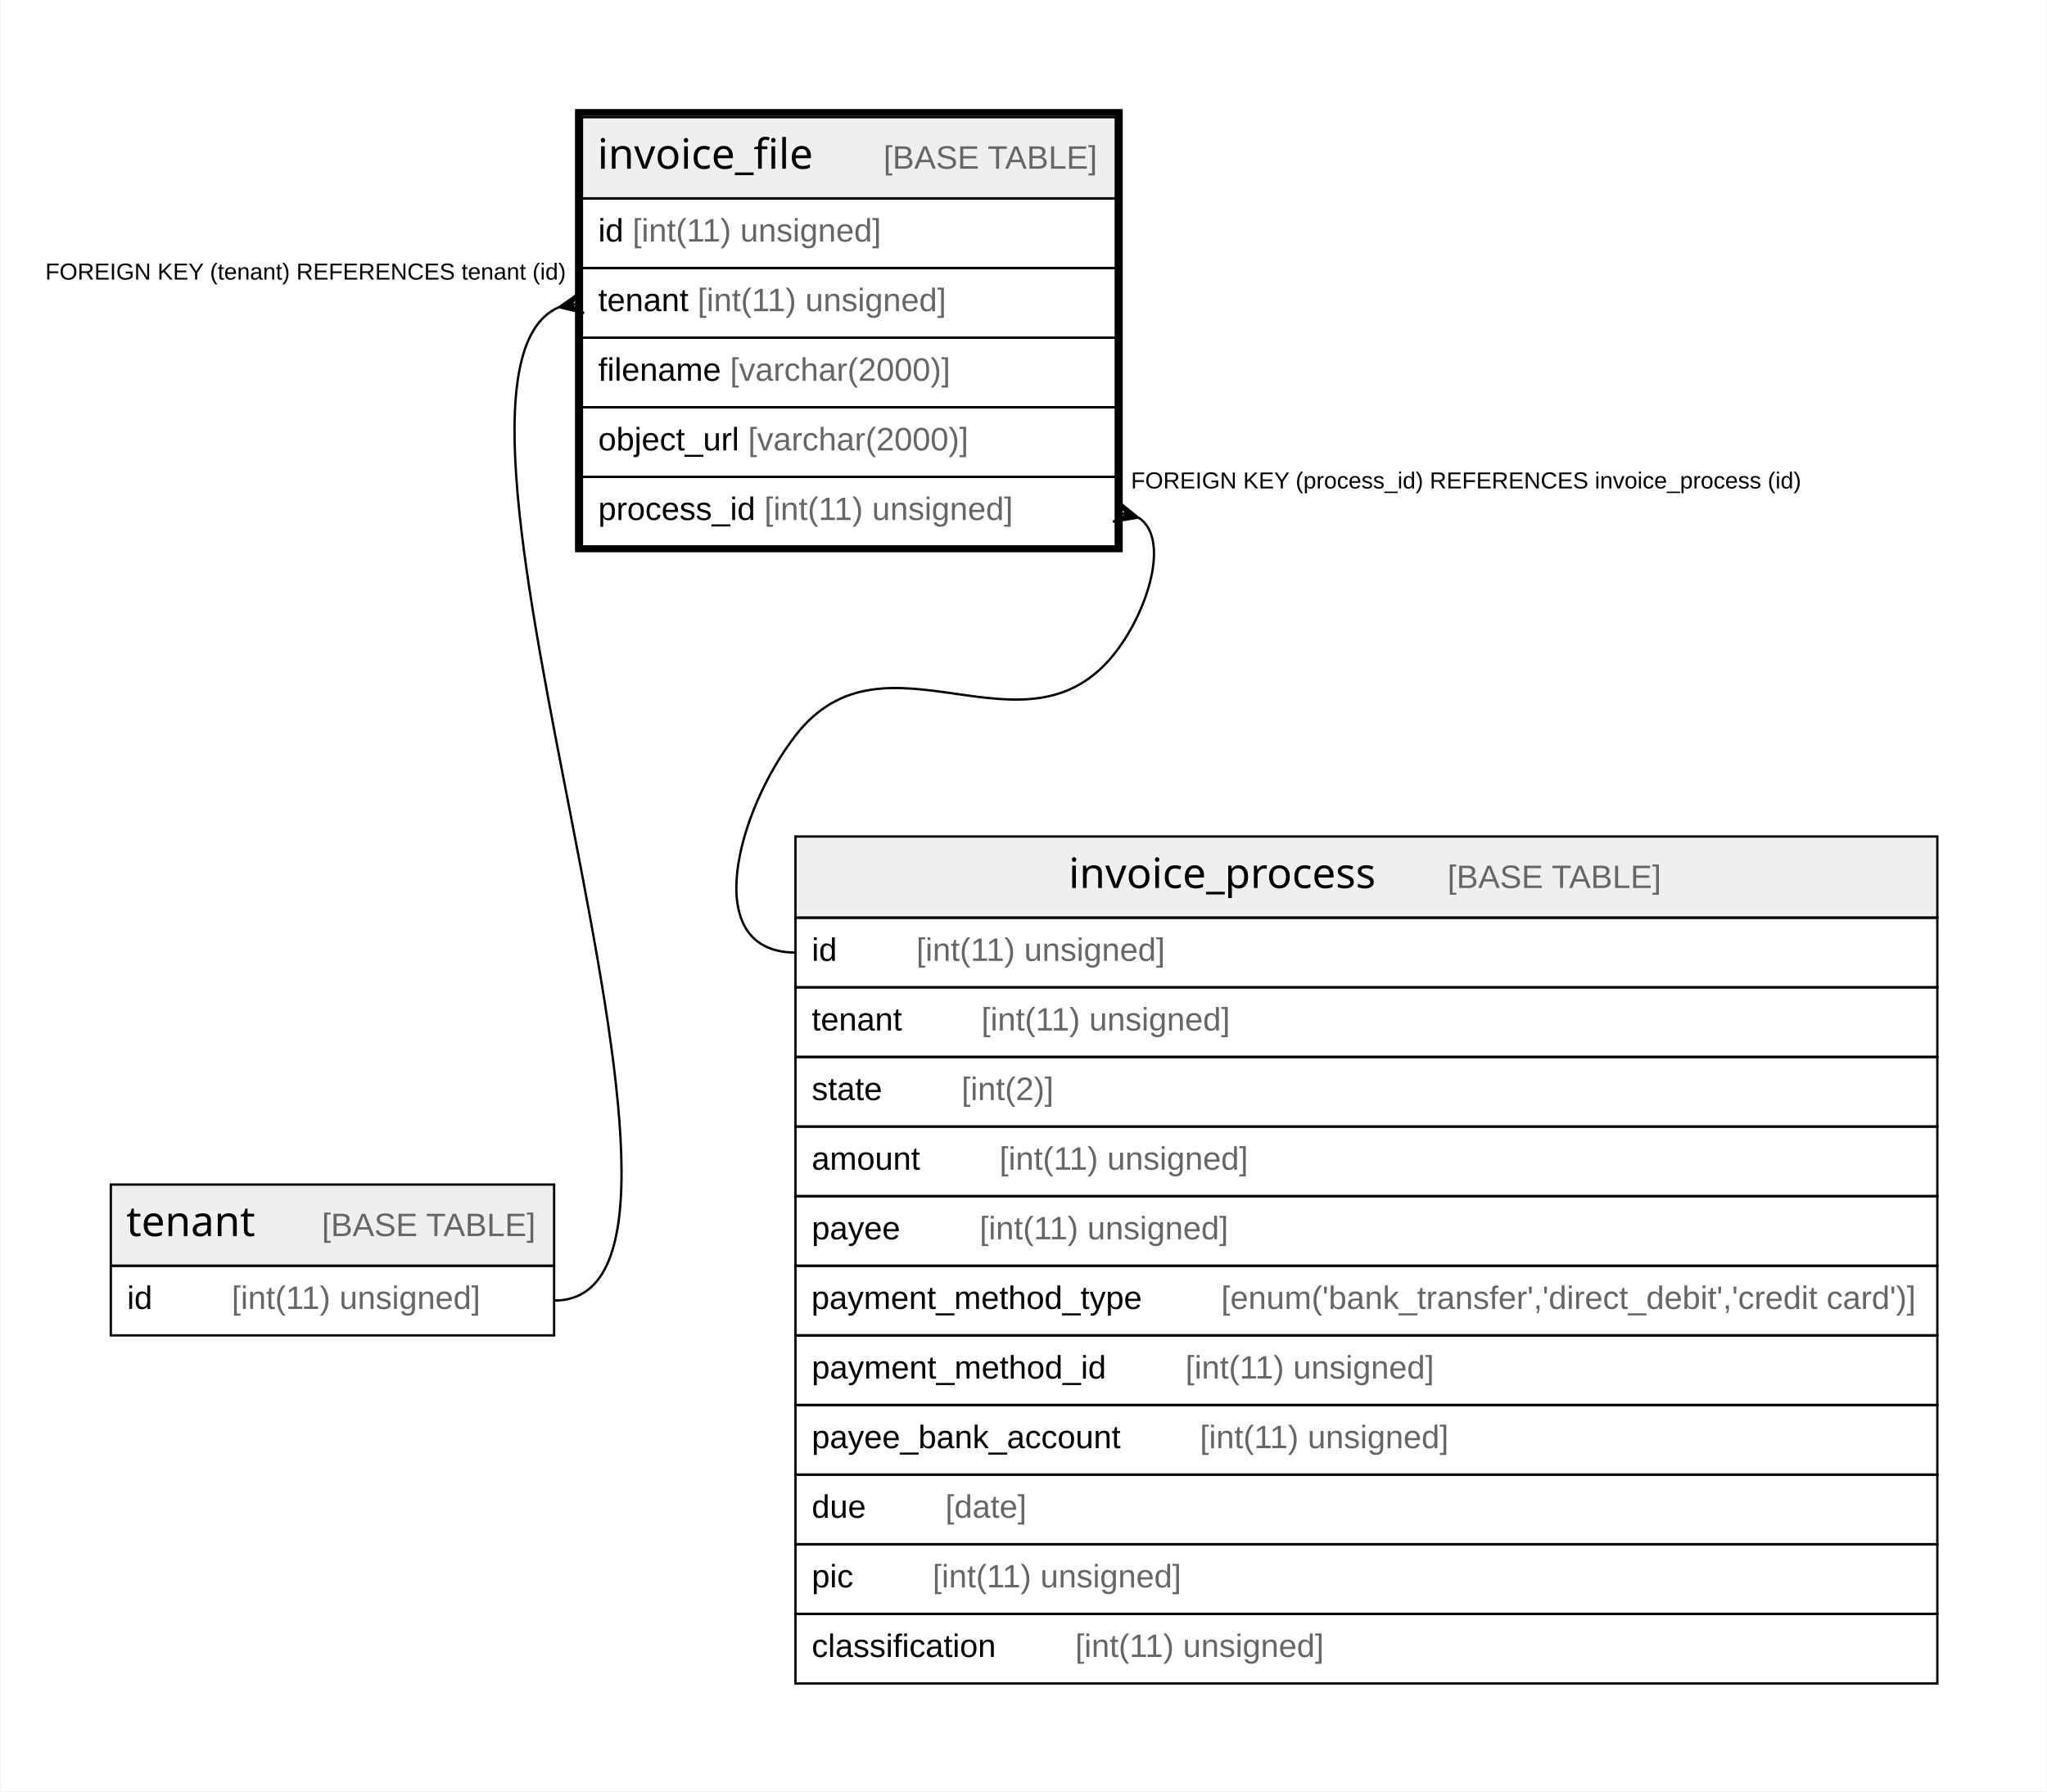
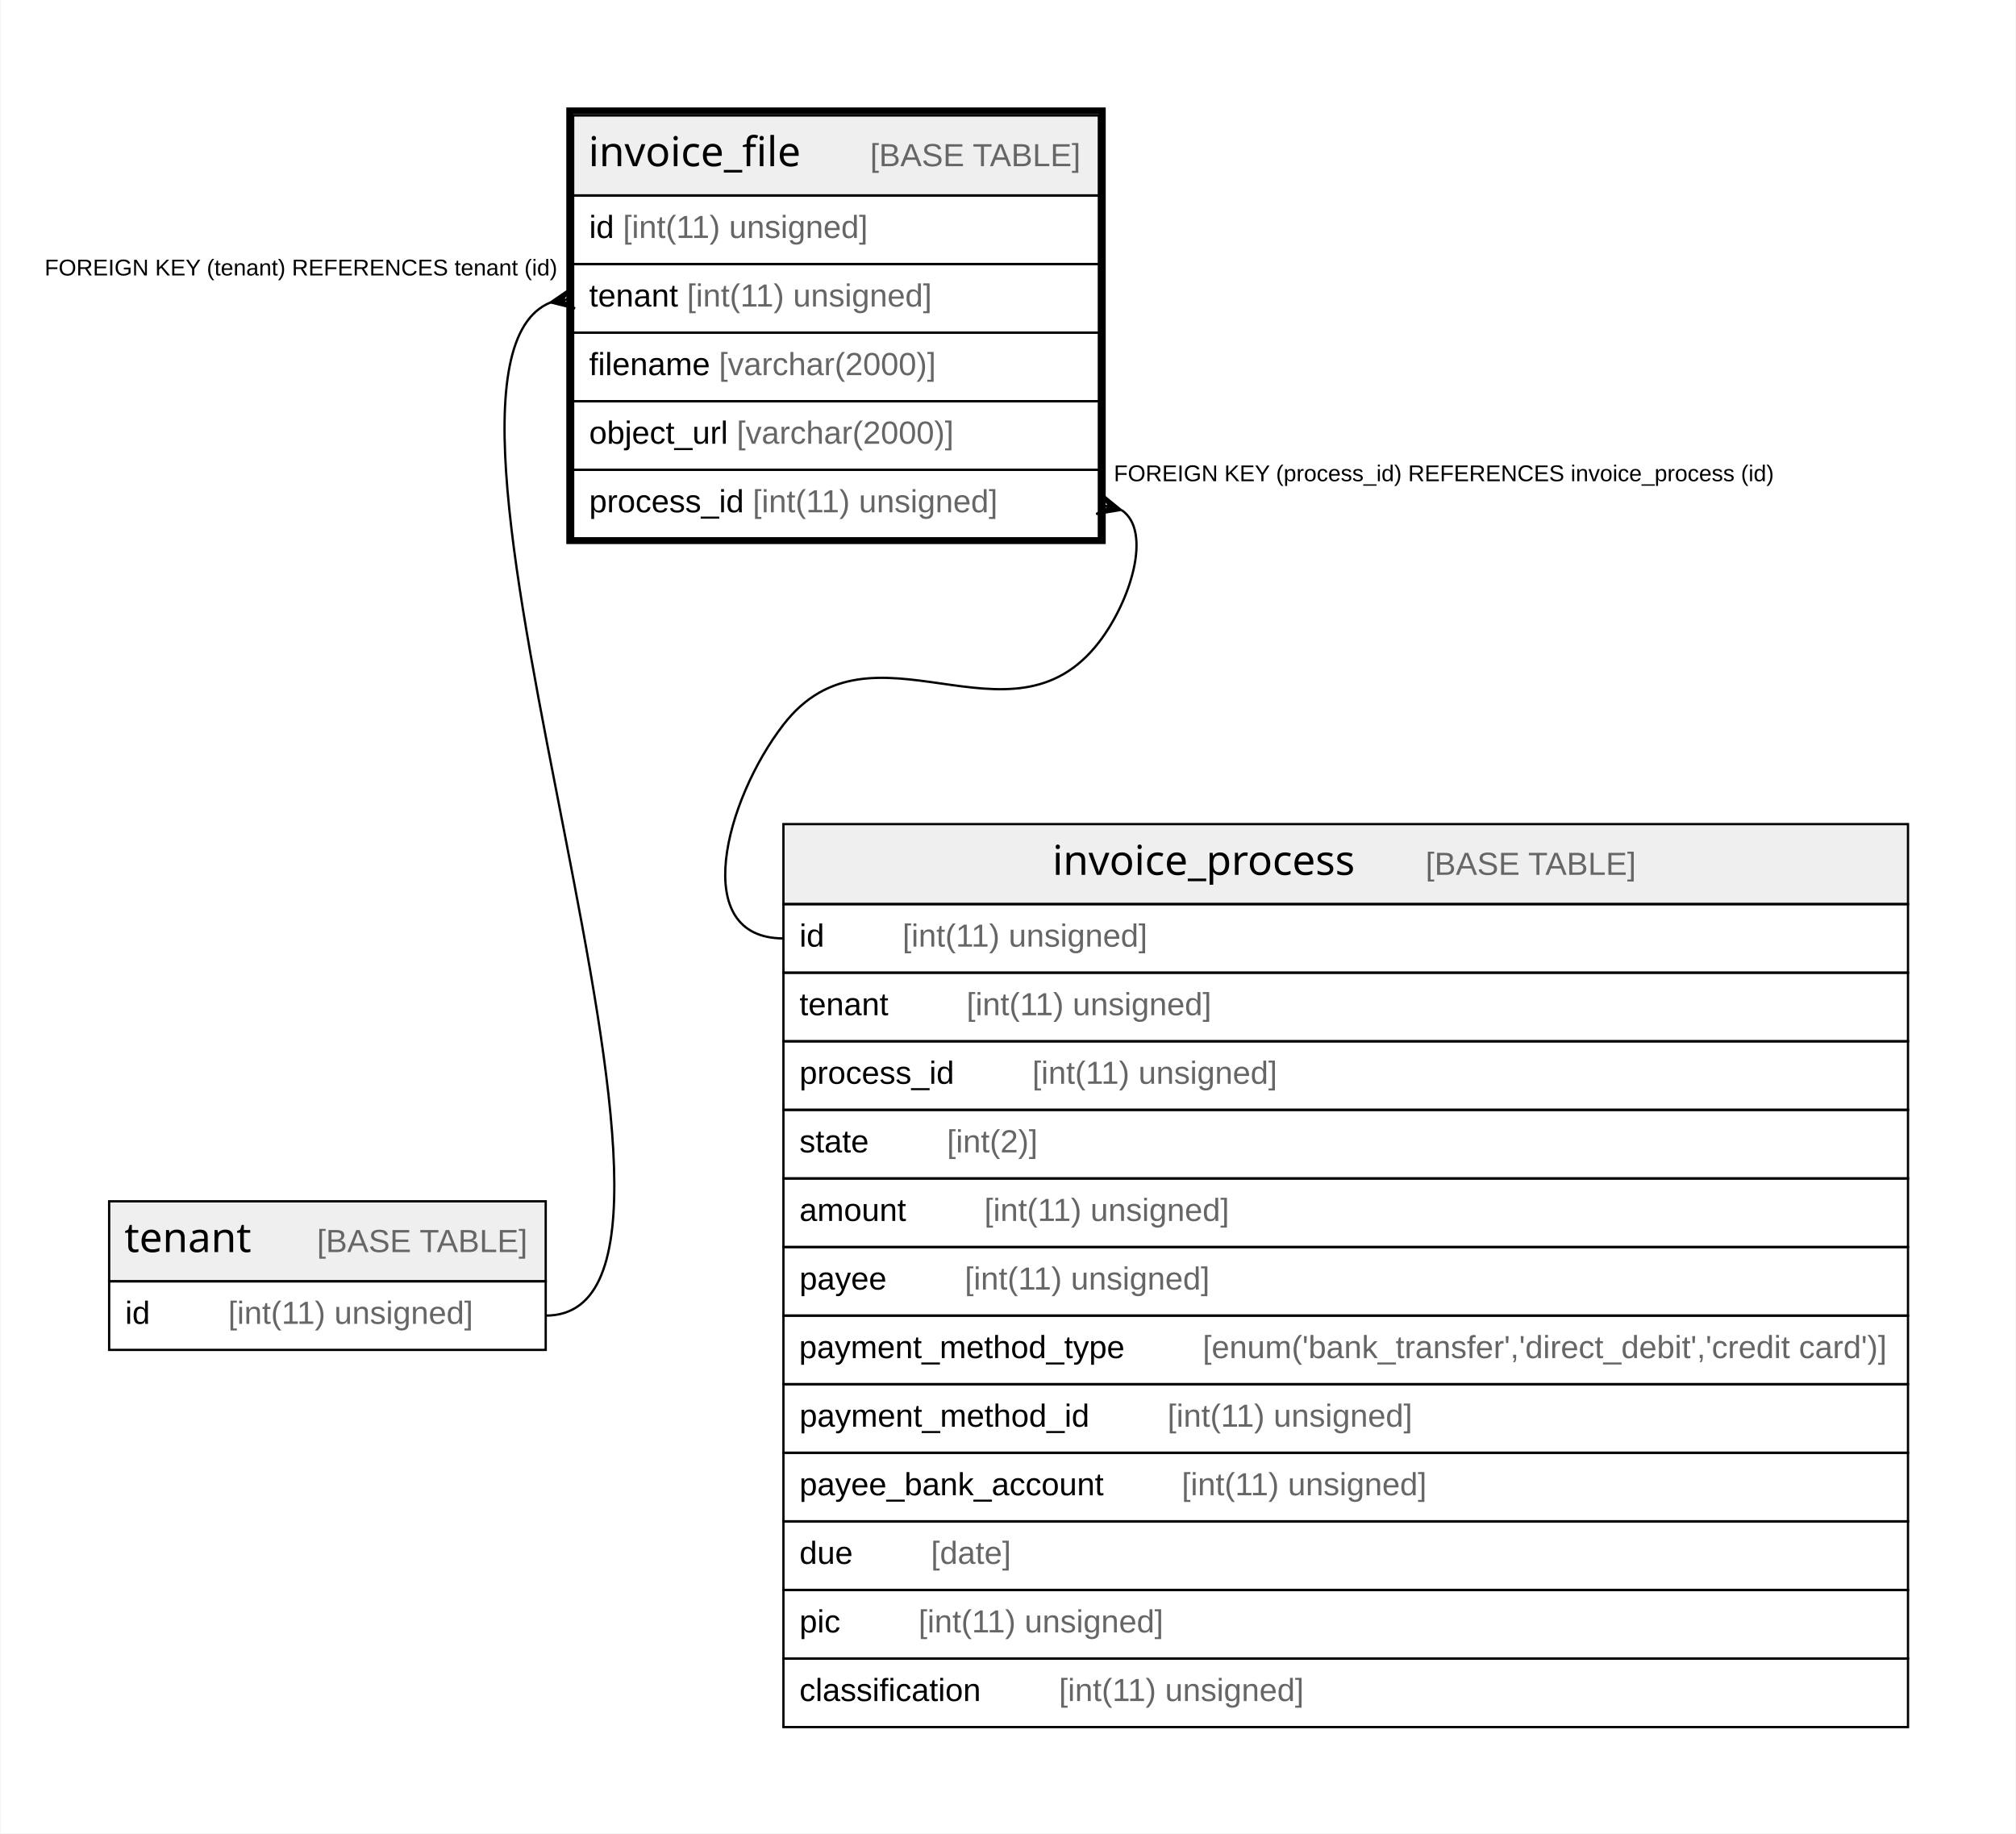
- <svg xmlns="http://www.w3.org/2000/svg" width="882pt" height="772pt" viewBox="0.00 0.00 881.50 772.00">
-   <g id="graph0" class="graph" transform="scale(1 1) rotate(0) translate(4 768)">
-     <polygon fill="#ffffff" stroke="transparent" points="-4,4 -4,-768 877.5,-768 877.5,4 -4,4" />
+ <svg xmlns="http://www.w3.org/2000/svg" width="882pt" height="802pt" viewBox="0.00 0.00 881.50 802.00">
+   <g id="graph0" class="graph" transform="scale(1 1) rotate(0) translate(4 798)">
+     <polygon fill="#ffffff" stroke="transparent" points="-4,4 -4,-798 877.5,-798 877.5,4 -4,4" />
    <g id="node1" class="node">
-       <polygon fill="#efefef" stroke="transparent" points="246.5,-682.5 246.5,-717.5 476.5,-717.5 476.5,-682.5 246.5,-682.5" />
-       <polygon fill="none" stroke="#000000" points="246.5,-682.5 246.5,-717.5 476.5,-717.5 476.5,-682.5 246.5,-682.5" />
-       <text text-anchor="start" x="253.211" y="-695.3" font-family="Arial Bold" font-size="18.00" fill="#000000">invoice_file</text>
-       <text text-anchor="start" x="342.221" y="-695.3" font-family="Arial" font-size="14.00" fill="#000000">    </text>
-       <text text-anchor="start" x="376.426" y="-695.3" font-family="Arial" font-size="14.00" fill="#666666">[BASE TABLE]</text>
+       <polygon fill="#efefef" stroke="transparent" points="246.5,-712.5 246.5,-747.5 476.5,-747.5 476.5,-712.5 246.5,-712.5" />
+       <polygon fill="none" stroke="#000000" points="246.5,-712.5 246.5,-747.5 476.5,-747.5 476.5,-712.5 246.5,-712.5" />
+       <text text-anchor="start" x="253.211" y="-725.3" font-family="Arial Bold" font-size="18.00" fill="#000000">invoice_file</text>
+       <text text-anchor="start" x="342.221" y="-725.3" font-family="Arial" font-size="14.00" fill="#000000">    </text>
+       <text text-anchor="start" x="376.426" y="-725.3" font-family="Arial" font-size="14.00" fill="#666666">[BASE TABLE]</text>
+       <polygon fill="none" stroke="#000000" points="246.5,-682.5 246.5,-712.5 476.5,-712.5 476.5,-682.5 246.5,-682.5" />
+       <text text-anchor="start" x="253.5" y="-693.9" font-family="Arial" font-size="14.00" fill="#000000">id </text>
+       <text text-anchor="start" x="268.28" y="-693.9" font-family="Arial" font-size="14.00" fill="#666666">[int(11) unsigned]</text>
      <polygon fill="none" stroke="#000000" points="246.5,-652.5 246.5,-682.5 476.5,-682.5 476.5,-652.5 246.5,-652.5" />
-       <text text-anchor="start" x="253.5" y="-663.9" font-family="Arial" font-size="14.00" fill="#000000">id </text>
-       <text text-anchor="start" x="268.28" y="-663.9" font-family="Arial" font-size="14.00" fill="#666666">[int(11) unsigned]</text>
+       <text text-anchor="start" x="253.5" y="-663.9" font-family="Arial" font-size="14.00" fill="#000000">tenant </text>
+       <text text-anchor="start" x="296.302" y="-663.9" font-family="Arial" font-size="14.00" fill="#666666">[int(11) unsigned]</text>
      <polygon fill="none" stroke="#000000" points="246.5,-622.5 246.5,-652.5 476.5,-652.5 476.5,-622.5 246.5,-622.5" />
-       <text text-anchor="start" x="253.5" y="-633.9" font-family="Arial" font-size="14.00" fill="#000000">tenant </text>
-       <text text-anchor="start" x="296.302" y="-633.9" font-family="Arial" font-size="14.00" fill="#666666">[int(11) unsigned]</text>
+       <text text-anchor="start" x="253.5" y="-633.9" font-family="Arial" font-size="14.00" fill="#000000">filename </text>
+       <text text-anchor="start" x="310.285" y="-633.9" font-family="Arial" font-size="14.00" fill="#666666">[varchar(2000)]</text>
      <polygon fill="none" stroke="#000000" points="246.5,-592.5 246.5,-622.5 476.5,-622.5 476.5,-592.5 246.5,-592.5" />
-       <text text-anchor="start" x="253.5" y="-603.9" font-family="Arial" font-size="14.00" fill="#000000">filename </text>
-       <text text-anchor="start" x="310.285" y="-603.9" font-family="Arial" font-size="14.00" fill="#666666">[varchar(2000)]</text>
+       <text text-anchor="start" x="253.5" y="-603.9" font-family="Arial" font-size="14.00" fill="#000000">object_url </text>
+       <text text-anchor="start" x="318.068" y="-603.9" font-family="Arial" font-size="14.00" fill="#666666">[varchar(2000)]</text>
      <polygon fill="none" stroke="#000000" points="246.5,-562.5 246.5,-592.5 476.5,-592.5 476.5,-562.5 246.5,-562.5" />
-       <text text-anchor="start" x="253.5" y="-573.9" font-family="Arial" font-size="14.00" fill="#000000">object_url </text>
-       <text text-anchor="start" x="318.068" y="-573.9" font-family="Arial" font-size="14.00" fill="#666666">[varchar(2000)]</text>
-       <polygon fill="none" stroke="#000000" points="246.5,-532.5 246.5,-562.5 476.5,-562.5 476.5,-532.5 246.5,-532.5" />
-       <text text-anchor="start" x="253.5" y="-543.9" font-family="Arial" font-size="14.00" fill="#000000">process_id </text>
-       <text text-anchor="start" x="325.071" y="-543.9" font-family="Arial" font-size="14.00" fill="#666666">[int(11) unsigned]</text>
-       <polygon fill="none" stroke="#000000" stroke-width="3" points="245,-531.5 245,-719.5 478,-719.5 478,-531.5 245,-531.5" />
+       <text text-anchor="start" x="253.5" y="-573.9" font-family="Arial" font-size="14.00" fill="#000000">process_id </text>
+       <text text-anchor="start" x="325.071" y="-573.9" font-family="Arial" font-size="14.00" fill="#666666">[int(11) unsigned]</text>
+       <polygon fill="none" stroke="#000000" stroke-width="3" points="245,-561.5 245,-749.5 478,-749.5 478,-561.5 245,-561.5" />
    </g>
    <g id="node2" class="node">
-       <polygon fill="#efefef" stroke="transparent" points="43.5,-222.5 43.5,-257.5 234.5,-257.5 234.5,-222.5 43.5,-222.5" />
-       <polygon fill="none" stroke="#000000" points="43.5,-222.5 43.5,-257.5 234.5,-257.5 234.5,-222.5 43.5,-222.5" />
-       <text text-anchor="start" x="50.201" y="-235.3" font-family="Arial Bold" font-size="18.00" fill="#000000">tenant</text>
-       <text text-anchor="start" x="100.231" y="-235.3" font-family="Arial" font-size="14.00" fill="#000000">    </text>
-       <text text-anchor="start" x="134.435" y="-235.3" font-family="Arial" font-size="14.00" fill="#666666">[BASE TABLE]</text>
-       <polygon fill="none" stroke="#000000" points="43.5,-192.5 43.5,-222.5 234.5,-222.5 234.5,-192.5 43.5,-192.5" />
-       <text text-anchor="start" x="50.5" y="-203.9" font-family="Arial" font-size="14.00" fill="#000000">id    </text>
-       <text text-anchor="start" x="95.594" y="-203.9" font-family="Arial" font-size="14.00" fill="#666666">[int(11) unsigned]</text>
+       <polygon fill="#efefef" stroke="transparent" points="43.5,-237.5 43.5,-272.5 234.5,-272.5 234.5,-237.5 43.5,-237.5" />
+       <polygon fill="none" stroke="#000000" points="43.5,-237.5 43.5,-272.5 234.5,-272.5 234.5,-237.5 43.5,-237.5" />
+       <text text-anchor="start" x="50.201" y="-250.3" font-family="Arial Bold" font-size="18.00" fill="#000000">tenant</text>
+       <text text-anchor="start" x="100.231" y="-250.3" font-family="Arial" font-size="14.00" fill="#000000">    </text>
+       <text text-anchor="start" x="134.435" y="-250.3" font-family="Arial" font-size="14.00" fill="#666666">[BASE TABLE]</text>
+       <polygon fill="none" stroke="#000000" points="43.5,-207.5 43.5,-237.5 234.5,-237.5 234.5,-207.5 43.5,-207.5" />
+       <text text-anchor="start" x="50.5" y="-218.9" font-family="Arial" font-size="14.00" fill="#000000">id    </text>
+       <text text-anchor="start" x="95.594" y="-218.9" font-family="Arial" font-size="14.00" fill="#666666">[int(11) unsigned]</text>
    </g>
    <g id="edge1" class="edge">
-       <path fill="none" stroke="#000000" d="M236.523,-635.583C164.487,-604.562 326.359,-207.5 234.5,-207.5" />
-       <polygon fill="#000000" stroke="#000000" points="236.68,-635.613 245.651,-641.919 241.59,-636.557 246.5,-637.5 246.5,-637.5 246.5,-637.5 241.59,-636.557 247.349,-633.081 236.68,-635.613 236.68,-635.613" />
-       <text text-anchor="start" x="15.267" y="-647.5" font-family="Arial" font-size="10.00" fill="#000000">FOREIGN KEY (tenant) REFERENCES tenant (id)</text>
+       <path fill="none" stroke="#000000" d="M236.634,-665.707C160.976,-635.086 329.754,-222.5 234.5,-222.5" />
+       <polygon fill="#000000" stroke="#000000" points="236.661,-665.712 245.695,-671.928 241.581,-666.606 246.5,-667.5 246.5,-667.5 246.5,-667.5 241.581,-666.606 247.305,-663.072 236.661,-665.712 236.661,-665.712" />
+       <text text-anchor="start" x="15.267" y="-677.5" font-family="Arial" font-size="10.00" fill="#000000">FOREIGN KEY (tenant) REFERENCES tenant (id)</text>
    </g>
    <g id="node3" class="node">
-       <polygon fill="#efefef" stroke="transparent" points="338.5,-372.5 338.5,-407.5 830.5,-407.5 830.5,-372.5 338.5,-372.5" />
-       <polygon fill="none" stroke="#000000" points="338.5,-372.5 338.5,-407.5 830.5,-407.5 830.5,-372.5 338.5,-372.5" />
-       <text text-anchor="start" x="456.204" y="-385.3" font-family="Arial Bold" font-size="18.00" fill="#000000">invoice_process</text>
-       <text text-anchor="start" x="585.228" y="-385.3" font-family="Arial" font-size="14.00" fill="#000000">    </text>
-       <text text-anchor="start" x="619.433" y="-385.3" font-family="Arial" font-size="14.00" fill="#666666">[BASE TABLE]</text>
+       <polygon fill="#efefef" stroke="transparent" points="338.5,-402.5 338.5,-437.5 830.5,-437.5 830.5,-402.5 338.5,-402.5" />
+       <polygon fill="none" stroke="#000000" points="338.5,-402.5 338.5,-437.5 830.5,-437.5 830.5,-402.5 338.5,-402.5" />
+       <text text-anchor="start" x="456.204" y="-415.3" font-family="Arial Bold" font-size="18.00" fill="#000000">invoice_process</text>
+       <text text-anchor="start" x="585.228" y="-415.3" font-family="Arial" font-size="14.00" fill="#000000">    </text>
+       <text text-anchor="start" x="619.433" y="-415.3" font-family="Arial" font-size="14.00" fill="#666666">[BASE TABLE]</text>
+       <polygon fill="none" stroke="#000000" points="338.5,-372.5 338.5,-402.5 830.5,-402.5 830.5,-372.5 338.5,-372.5" />
+       <text text-anchor="start" x="345.5" y="-383.9" font-family="Arial" font-size="14.00" fill="#000000">id    </text>
+       <text text-anchor="start" x="390.594" y="-383.9" font-family="Arial" font-size="14.00" fill="#666666">[int(11) unsigned]</text>
      <polygon fill="none" stroke="#000000" points="338.5,-342.5 338.5,-372.5 830.5,-372.5 830.5,-342.5 338.5,-342.5" />
-       <text text-anchor="start" x="345.5" y="-353.9" font-family="Arial" font-size="14.00" fill="#000000">id    </text>
-       <text text-anchor="start" x="390.594" y="-353.9" font-family="Arial" font-size="14.00" fill="#666666">[int(11) unsigned]</text>
+       <text text-anchor="start" x="345.5" y="-353.9" font-family="Arial" font-size="14.00" fill="#000000">tenant    </text>
+       <text text-anchor="start" x="418.616" y="-353.9" font-family="Arial" font-size="14.00" fill="#666666">[int(11) unsigned]</text>
      <polygon fill="none" stroke="#000000" points="338.5,-312.5 338.5,-342.5 830.5,-342.5 830.5,-312.5 338.5,-312.5" />
-       <text text-anchor="start" x="345.5" y="-323.9" font-family="Arial" font-size="14.00" fill="#000000">tenant    </text>
-       <text text-anchor="start" x="418.616" y="-323.9" font-family="Arial" font-size="14.00" fill="#666666">[int(11) unsigned]</text>
+       <text text-anchor="start" x="345.5" y="-323.9" font-family="Arial" font-size="14.00" fill="#000000">process_id    </text>
+       <text text-anchor="start" x="447.385" y="-323.9" font-family="Arial" font-size="14.00" fill="#666666">[int(11) unsigned]</text>
      <polygon fill="none" stroke="#000000" points="338.5,-282.5 338.5,-312.5 830.5,-312.5 830.5,-282.5 338.5,-282.5" />
      <text text-anchor="start" x="345.5" y="-293.9" font-family="Arial" font-size="14.00" fill="#000000">state    </text>
      <text text-anchor="start" x="410.051" y="-293.9" font-family="Arial" font-size="14.00" fill="#666666">[int(2)]</text>
      <polygon fill="none" stroke="#000000" points="338.5,-252.5 338.5,-282.5 830.5,-282.5 830.5,-252.5 338.5,-252.5" />
      <text text-anchor="start" x="345.5" y="-263.9" font-family="Arial" font-size="14.00" fill="#000000">amount    </text>
      <text text-anchor="start" x="426.386" y="-263.9" font-family="Arial" font-size="14.00" fill="#666666">[int(11) unsigned]</text>
      <polygon fill="none" stroke="#000000" points="338.5,-222.5 338.5,-252.5 830.5,-252.5 830.5,-222.5 338.5,-222.5" />
      <text text-anchor="start" x="345.5" y="-233.9" font-family="Arial" font-size="14.00" fill="#000000">payee    </text>
      <text text-anchor="start" x="417.835" y="-233.9" font-family="Arial" font-size="14.00" fill="#666666">[int(11) unsigned]</text>
      <polygon fill="none" stroke="#000000" points="338.5,-192.5 338.5,-222.5 830.5,-222.5 830.5,-192.5 338.5,-192.5" />
      <text text-anchor="start" x="345.346" y="-203.9" font-family="Arial" font-size="14.00" fill="#000000">payment_method_type    </text>
      <text text-anchor="start" x="521.935" y="-203.9" font-family="Arial" font-size="14.00" fill="#666666">[enum('bank_transfer','direct_debit','credit card')]</text>
      <polygon fill="none" stroke="#000000" points="338.5,-162.5 338.5,-192.5 830.5,-192.5 830.5,-162.5 338.5,-162.5" />
      <text text-anchor="start" x="345.5" y="-173.9" font-family="Arial" font-size="14.00" fill="#000000">payment_method_id    </text>
      <text text-anchor="start" x="506.522" y="-173.9" font-family="Arial" font-size="14.00" fill="#666666">[int(11) unsigned]</text>
      <polygon fill="none" stroke="#000000" points="338.5,-132.5 338.5,-162.5 830.5,-162.5 830.5,-132.5 338.5,-132.5" />
      <text text-anchor="start" x="345.5" y="-143.9" font-family="Arial" font-size="14.00" fill="#000000">payee_bank_account    </text>
      <text text-anchor="start" x="512.769" y="-143.9" font-family="Arial" font-size="14.00" fill="#666666">[int(11) unsigned]</text>
      <polygon fill="none" stroke="#000000" points="338.5,-102.5 338.5,-132.5 830.5,-132.5 830.5,-102.5 338.5,-102.5" />
      <text text-anchor="start" x="345.5" y="-113.9" font-family="Arial" font-size="14.00" fill="#000000">due    </text>
      <text text-anchor="start" x="403.053" y="-113.9" font-family="Arial" font-size="14.00" fill="#666666">[date]</text>
      <polygon fill="none" stroke="#000000" points="338.5,-72.5 338.5,-102.5 830.5,-102.5 830.5,-72.5 338.5,-72.5" />
      <text text-anchor="start" x="345.5" y="-83.9" font-family="Arial" font-size="14.00" fill="#000000">pic    </text>
      <text text-anchor="start" x="397.594" y="-83.9" font-family="Arial" font-size="14.00" fill="#666666">[int(11) unsigned]</text>
      <polygon fill="none" stroke="#000000" points="338.5,-42.5 338.5,-72.5 830.5,-72.5 830.5,-42.5 338.5,-42.5" />
      <text text-anchor="start" x="345.5" y="-53.9" font-family="Arial" font-size="14.00" fill="#000000">classification    </text>
      <text text-anchor="start" x="459.043" y="-53.9" font-family="Arial" font-size="14.00" fill="#666666">[int(11) unsigned]</text>
    </g>
    <g id="edge2" class="edge">
-       <path fill="none" stroke="#000000" d="M486.489,-544.845C499.977,-535.681 490.371,-504.953 476.5,-487 437.747,-436.841 377.253,-501.159 338.5,-451 313.094,-418.116 296.944,-357.5 338.5,-357.5" />
-       <polygon fill="#000000" stroke="#000000" points="486.164,-544.932 475.344,-543.151 481.332,-546.216 476.5,-547.5 476.5,-547.5 476.5,-547.5 481.332,-546.216 477.656,-551.849 486.164,-544.932 486.164,-544.932" />
-       <text text-anchor="start" x="483.049" y="-557.5" font-family="Arial" font-size="10.00" fill="#000000">FOREIGN KEY (process_id) REFERENCES invoice_process (id)</text>
+       <path fill="none" stroke="#000000" d="M486.489,-574.845C499.977,-565.681 490.371,-534.953 476.5,-517 437.747,-466.841 377.253,-531.159 338.5,-481 313.094,-448.116 296.944,-387.5 338.5,-387.5" />
+       <polygon fill="#000000" stroke="#000000" points="486.164,-574.932 475.344,-573.151 481.332,-576.216 476.5,-577.5 476.5,-577.5 476.5,-577.5 481.332,-576.216 477.656,-581.849 486.164,-574.932 486.164,-574.932" />
+       <text text-anchor="start" x="483.049" y="-587.5" font-family="Arial" font-size="10.00" fill="#000000">FOREIGN KEY (process_id) REFERENCES invoice_process (id)</text>
    </g>
  </g>
</svg>
